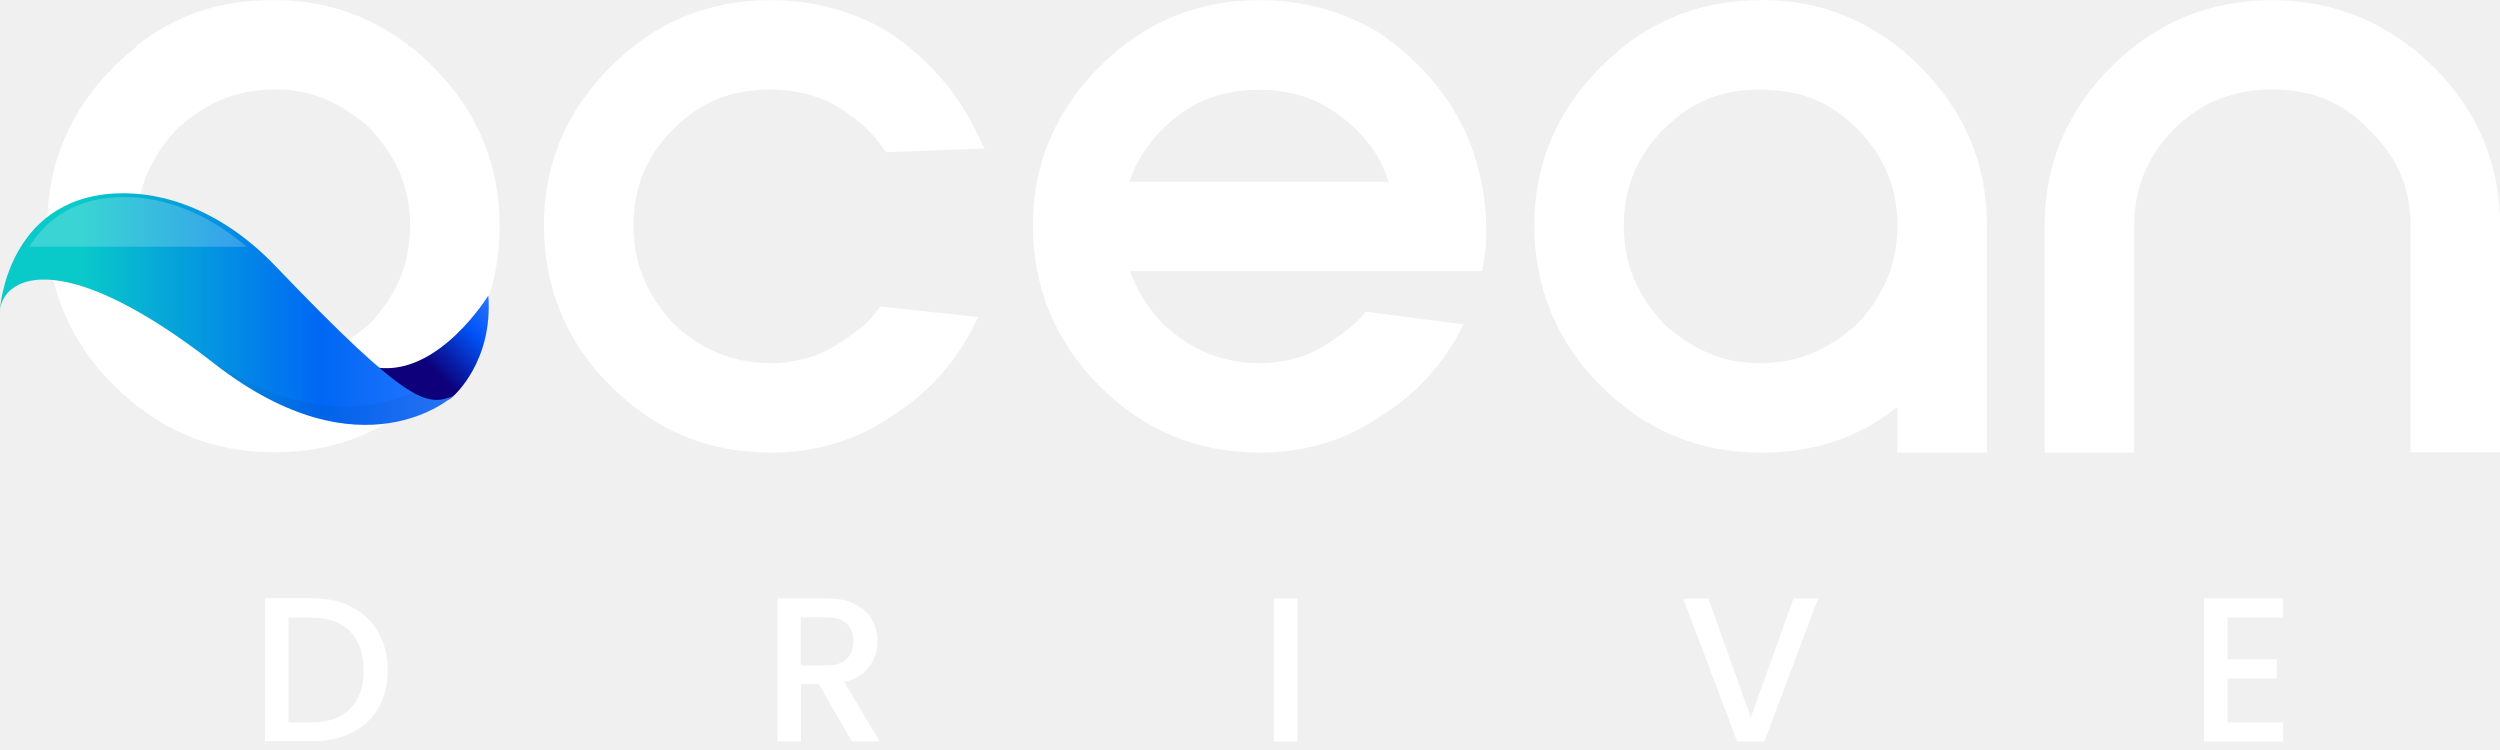
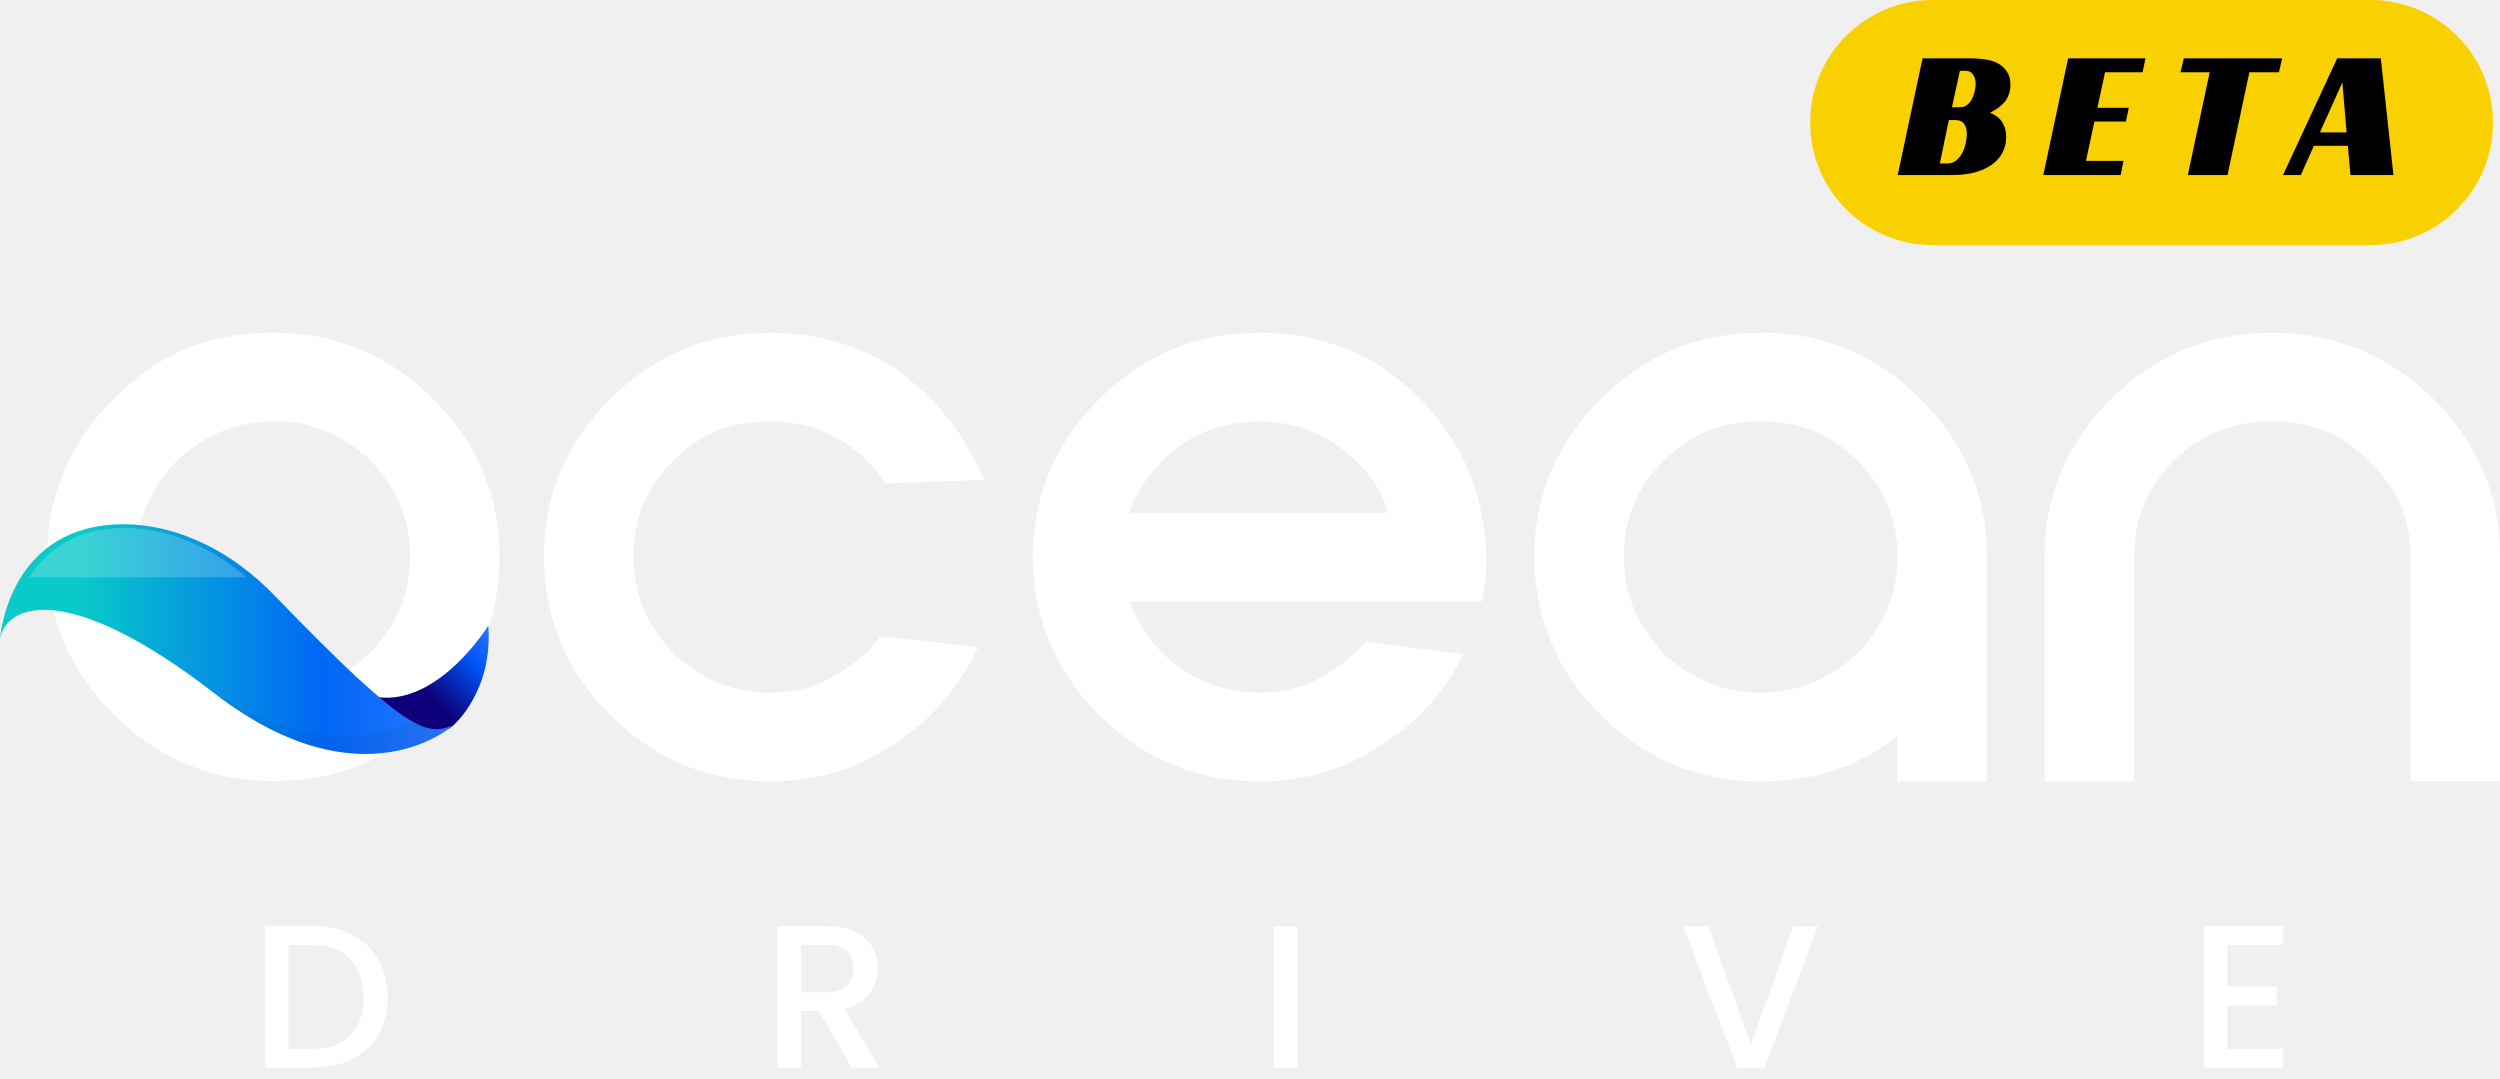
- <svg xmlns="http://www.w3.org/2000/svg" width="60" height="18" viewBox="0 0 60 18" fill="none">
-   <path d="M8.444 14.571C8.72 14.713 8.931 14.913 9.079 15.172C9.228 15.434 9.304 15.738 9.304 16.087C9.304 16.436 9.228 16.739 9.079 16.995C8.931 17.25 8.717 17.447 8.444 17.585C8.171 17.724 7.849 17.789 7.483 17.789H6.36V14.357H7.483C7.849 14.357 8.171 14.426 8.444 14.568V14.571ZM8.406 17.009C8.62 16.791 8.727 16.484 8.727 16.09C8.727 15.697 8.62 15.382 8.406 15.158C8.192 14.934 7.884 14.823 7.483 14.823H6.924V17.337H7.483C7.884 17.337 8.192 17.23 8.406 17.012V17.009Z" fill="white" />
-   <path d="M20.443 17.793L19.652 16.418H19.223V17.793H18.66V14.36H19.845C20.108 14.36 20.332 14.405 20.515 14.498C20.699 14.592 20.833 14.713 20.927 14.868C21.017 15.023 21.061 15.196 21.061 15.386C21.061 15.61 20.996 15.814 20.864 15.997C20.733 16.18 20.533 16.304 20.263 16.37L21.113 17.793H20.443V17.793ZM19.223 15.969H19.845C20.056 15.969 20.215 15.918 20.322 15.81C20.429 15.707 20.481 15.562 20.481 15.386C20.481 15.21 20.429 15.068 20.322 14.968C20.215 14.868 20.056 14.816 19.842 14.816H19.22V15.966L19.223 15.969Z" fill="white" />
-   <path d="M31.136 14.364V17.796H30.573V14.364H31.136Z" fill="white" />
-   <path d="M43.634 14.364L42.345 17.796H41.692L40.397 14.364H41.001L42.02 17.219L43.043 14.364H43.637H43.634Z" fill="white" />
-   <path d="M53.46 14.816V15.824H54.645V16.284H53.46V17.337H54.793V17.796H52.897V14.36H54.793V14.82H53.46V14.816Z" fill="white" />
-   <path d="M11.989 5.393C11.989 4.696 11.865 4.04 11.619 3.429C11.609 3.401 11.598 3.377 11.588 3.349C11.581 3.335 11.578 3.325 11.571 3.311C11.305 2.69 10.914 2.12 10.389 1.599C9.871 1.081 9.308 0.694 8.693 0.428C8.672 0.418 8.651 0.411 8.634 0.4C8.613 0.394 8.593 0.383 8.572 0.376C7.957 0.128 7.294 0.003 6.592 0.003C6.582 0.003 6.571 0.003 6.561 0.003C6.551 0.003 6.54 0.003 6.53 0.003C5.272 0.003 4.205 0.363 3.282 1.098L3.268 1.126C3.085 1.271 2.906 1.426 2.733 1.602C1.672 2.662 1.137 3.94 1.137 5.397C1.137 5.417 1.137 5.435 1.137 5.455C1.137 6.156 1.261 6.812 1.506 7.424C1.517 7.451 1.527 7.475 1.538 7.503C1.544 7.517 1.548 7.527 1.555 7.541C1.821 8.162 2.211 8.729 2.736 9.254C3.255 9.771 3.818 10.158 4.429 10.424C4.45 10.434 4.471 10.441 4.492 10.452C4.512 10.459 4.533 10.466 4.55 10.476C5.165 10.725 5.829 10.852 6.533 10.852C6.544 10.852 6.554 10.852 6.565 10.852C6.575 10.852 6.585 10.852 6.596 10.852C7.853 10.852 8.921 10.493 9.843 9.758L9.857 9.73C10.04 9.585 10.22 9.43 10.393 9.254C11.453 8.194 11.989 6.916 11.989 5.459C11.989 5.438 11.989 5.421 11.989 5.4V5.393ZM9.836 5.642C9.788 6.429 9.498 7.082 8.914 7.724C8.907 7.731 8.904 7.738 8.897 7.745C8.178 8.401 7.456 8.694 6.558 8.701C6.54 8.701 6.523 8.701 6.502 8.701C6.413 8.701 6.323 8.698 6.236 8.691C6.223 8.691 6.209 8.691 6.195 8.687C5.483 8.615 4.851 8.314 4.243 7.758C3.649 7.109 3.351 6.457 3.296 5.676C3.293 5.618 3.289 5.556 3.289 5.493C3.289 5.473 3.289 5.452 3.289 5.431C3.289 5.4 3.289 5.369 3.289 5.338C3.289 5.293 3.293 5.248 3.296 5.207C3.344 4.42 3.635 3.77 4.219 3.125C4.226 3.118 4.229 3.111 4.236 3.104C4.955 2.448 5.677 2.155 6.575 2.148C6.592 2.148 6.609 2.148 6.63 2.148C6.72 2.148 6.81 2.151 6.896 2.158C6.91 2.158 6.924 2.158 6.938 2.161C7.649 2.234 8.282 2.534 8.89 3.09C9.481 3.739 9.781 4.389 9.836 5.172C9.84 5.234 9.843 5.293 9.843 5.355C9.843 5.376 9.843 5.397 9.843 5.414C9.843 5.445 9.843 5.476 9.843 5.511C9.843 5.556 9.84 5.6 9.836 5.642V5.642Z" fill="white" />
-   <path d="M9.053 8.822C10.538 9.026 11.72 7.092 11.72 7.092C11.838 8.677 10.884 9.502 10.884 9.502C10.853 9.53 10.825 9.554 10.794 9.575C10.418 9.71 10.069 9.696 9.053 8.822V8.822Z" fill="url(#paint0_linear_374_52)" />
-   <path d="M10.88 9.502C10.88 9.502 8.703 11.498 5.145 8.728C1.586 5.956 0.128 6.584 0 7.423C0 7.423 0.162 4.792 2.743 4.644C3.956 4.575 5.369 5.089 6.606 6.381C9.836 9.757 10.251 9.751 10.883 9.502H10.88Z" fill="url(#paint1_linear_374_52)" />
-   <path opacity="0.2" d="M0.701 5.921C1.057 5.345 1.682 4.796 2.781 4.734C3.762 4.678 4.885 5.034 5.918 5.921H0.701Z" fill="url(#paint2_linear_374_52)" />
+ <svg xmlns="http://www.w3.org/2000/svg" width="102" height="44" viewBox="0 0 102 44" fill="none">
+   <path d="M14.355 38.134C14.825 38.373 15.183 38.711 15.436 39.147C15.688 39.59 15.818 40.102 15.818 40.69C15.818 41.278 15.688 41.79 15.436 42.221C15.183 42.651 14.819 42.983 14.355 43.216C13.891 43.449 13.345 43.559 12.722 43.559H10.813V37.773H12.722C13.345 37.773 13.891 37.89 14.355 38.129V38.134ZM14.29 42.244C14.655 41.877 14.837 41.359 14.837 40.696C14.837 40.032 14.655 39.502 14.29 39.124C13.926 38.745 13.403 38.559 12.722 38.559H11.771V42.797H12.722C13.403 42.797 13.926 42.616 14.29 42.25V42.244Z" fill="white" />
+   <path d="M34.754 43.564L33.409 41.248H32.681V43.564H31.724V37.778H33.738C34.185 37.778 34.566 37.854 34.878 38.011C35.189 38.168 35.418 38.372 35.577 38.634C35.729 38.896 35.806 39.187 35.806 39.507C35.806 39.886 35.694 40.229 35.471 40.537C35.248 40.846 34.907 41.056 34.449 41.166L35.894 43.564H34.754ZM32.681 40.491H33.738C34.096 40.491 34.367 40.404 34.549 40.223C34.731 40.048 34.819 39.804 34.819 39.507C34.819 39.21 34.731 38.972 34.549 38.803C34.367 38.634 34.096 38.547 33.732 38.547H32.675V40.485L32.681 40.491Z" fill="white" />
+   <path d="M52.933 37.784V43.57H51.976V37.784H52.933Z" fill="white" />
+   <path d="M74.178 37.784L71.987 43.57H70.877L68.674 37.784H69.702L71.435 42.598L73.173 37.784H74.183H74.178Z" fill="white" />
+   <path d="M90.882 38.547V40.246H92.896V41.021H90.882V42.796H93.149V43.57H89.924V37.778H93.149V38.553H90.882V38.547Z" fill="white" />
+   <path d="M20.38 22.662C20.38 21.486 20.169 20.38 19.752 19.349C19.734 19.303 19.716 19.262 19.699 19.216C19.687 19.192 19.681 19.175 19.669 19.152C19.217 18.104 18.553 17.143 17.661 16.265C16.78 15.391 15.822 14.739 14.777 14.291C14.742 14.274 14.706 14.262 14.677 14.245C14.642 14.233 14.607 14.216 14.571 14.204C13.526 13.785 12.398 13.575 11.206 13.575C11.188 13.575 11.171 13.575 11.153 13.575C11.135 13.575 11.118 13.575 11.1 13.575C8.962 13.575 7.147 14.181 5.579 15.42L5.555 15.467C5.244 15.711 4.939 15.973 4.645 16.27C2.842 18.057 1.931 20.211 1.931 22.668C1.931 22.702 1.931 22.732 1.931 22.766C1.931 23.948 2.143 25.054 2.56 26.084C2.577 26.131 2.595 26.172 2.613 26.218C2.624 26.241 2.63 26.259 2.642 26.282C3.094 27.33 3.758 28.285 4.651 29.169C5.532 30.043 6.489 30.695 7.529 31.143C7.564 31.16 7.599 31.172 7.635 31.189C7.67 31.201 7.705 31.213 7.734 31.23C8.78 31.649 9.908 31.864 11.106 31.864C11.123 31.864 11.141 31.864 11.159 31.864C11.176 31.864 11.194 31.864 11.212 31.864C13.35 31.864 15.165 31.259 16.733 30.019L16.756 29.973C17.067 29.728 17.373 29.466 17.667 29.169C19.47 27.382 20.38 25.229 20.38 22.772C20.38 22.737 20.38 22.708 20.38 22.673V22.662ZM16.721 23.081C16.639 24.408 16.145 25.508 15.153 26.591C15.141 26.602 15.135 26.614 15.123 26.626C13.902 27.732 12.674 28.226 11.147 28.238C11.118 28.238 11.088 28.238 11.053 28.238C10.9 28.238 10.748 28.232 10.601 28.221C10.577 28.221 10.554 28.221 10.53 28.215C9.32 28.093 8.245 27.586 7.212 26.649C6.201 25.555 5.696 24.454 5.602 23.139C5.596 23.04 5.591 22.935 5.591 22.83C5.591 22.796 5.591 22.761 5.591 22.726C5.591 22.673 5.591 22.621 5.591 22.569C5.591 22.493 5.596 22.417 5.602 22.347C5.685 21.02 6.178 19.926 7.171 18.837C7.182 18.826 7.188 18.814 7.2 18.802C8.422 17.696 9.649 17.202 11.176 17.19C11.206 17.19 11.235 17.19 11.27 17.19C11.423 17.19 11.576 17.196 11.723 17.207C11.746 17.207 11.77 17.207 11.793 17.213C13.003 17.335 14.078 17.842 15.112 18.779C16.116 19.873 16.627 20.968 16.721 22.289C16.727 22.394 16.733 22.493 16.733 22.598C16.733 22.633 16.733 22.668 16.733 22.697C16.733 22.749 16.733 22.801 16.733 22.86C16.733 22.935 16.727 23.011 16.721 23.081Z" fill="white" />
+   <path d="M15.389 28.442C17.914 28.786 19.923 25.526 19.923 25.526C20.123 28.198 18.502 29.589 18.502 29.589C18.449 29.635 18.402 29.676 18.349 29.711C17.709 29.938 17.116 29.915 15.389 28.442Z" fill="url(#paint0_linear_983_3934)" />
+   <path d="M18.496 29.59C18.496 29.59 14.796 32.954 8.746 28.286C2.696 23.611 0.217 24.671 0 26.085C0 26.085 0.276 21.65 4.664 21.399C6.725 21.283 9.127 22.15 11.23 24.327C16.722 30.02 17.427 30.009 18.502 29.59H18.496Z" fill="url(#paint1_linear_983_3934)" />
+   <path opacity="0.2" d="M1.191 23.554C1.796 22.582 2.859 21.656 4.727 21.551C6.395 21.458 8.304 22.058 10.06 23.554H1.191Z" fill="url(#paint2_linear_983_3934)" />
  <g style="mix-blend-mode:multiply">
-     <path d="M5.072 8.67C7.446 10.234 9.173 9.761 9.902 9.412C10.362 9.671 10.6 9.609 10.884 9.499C10.884 9.499 8.707 11.494 5.148 8.725C5.124 8.704 5.1 8.687 5.072 8.67V8.67Z" fill="#F4F4F4" />
+     <path d="M8.622 28.185C12.657 30.821 15.594 30.024 16.834 29.436C17.615 29.873 18.02 29.768 18.502 29.582C18.502 29.582 14.801 32.946 8.752 28.278C8.71 28.243 8.669 28.214 8.622 28.185Z" fill="#F4F4F4" />
  </g>
-   <path d="M18.516 2.151C19.031 2.151 19.532 2.265 19.96 2.479C20.468 2.762 20.869 3.104 21.149 3.494L21.263 3.653L23.63 3.563L23.381 3.066C22.928 2.165 22.279 1.426 21.38 0.804C20.53 0.28 19.539 0.003 18.516 0.003C16.992 0.003 15.728 0.525 14.653 1.602C13.593 2.662 13.054 3.94 13.054 5.404C13.054 6.868 13.575 8.19 14.653 9.264C15.731 10.338 16.992 10.863 18.516 10.863C19.577 10.863 20.568 10.562 21.38 9.999C22.244 9.471 22.914 8.732 23.381 7.803L23.477 7.61L21.125 7.355L21.073 7.427C20.945 7.613 20.772 7.79 20.579 7.931C20.237 8.18 19.915 8.415 19.521 8.546C19.19 8.656 18.851 8.715 18.516 8.715C17.604 8.715 16.875 8.421 16.167 7.772C15.5 7.044 15.203 6.315 15.203 5.4C15.203 4.485 15.531 3.726 16.156 3.101C16.816 2.441 17.542 2.148 18.516 2.148V2.151Z" fill="white" />
-   <path d="M32.771 7.482C32.647 7.648 32.491 7.8 32.315 7.931C31.977 8.18 31.655 8.415 31.261 8.546C30.93 8.656 30.591 8.715 30.256 8.715C29.34 8.715 28.615 8.421 27.907 7.772C27.523 7.355 27.271 6.947 27.119 6.505H35.57L35.621 6.208C35.649 6.053 35.863 4.647 35.127 3.073L35.121 3.063C34.668 2.161 34.018 1.423 33.12 0.801C32.267 0.28 31.275 0.003 30.252 0.003C28.729 0.003 27.468 0.525 26.39 1.602C25.329 2.662 24.79 3.94 24.79 5.404C24.79 6.868 25.312 8.19 26.39 9.264C27.468 10.338 28.729 10.863 30.252 10.863C31.313 10.863 32.305 10.562 33.117 9.999C33.98 9.471 34.651 8.732 35.117 7.803L35.127 7.783M27.105 4.361C27.26 3.895 27.523 3.474 27.893 3.108C28.553 2.448 29.278 2.155 30.252 2.155C30.767 2.155 31.268 2.268 31.697 2.483C32.205 2.766 32.609 3.111 32.902 3.518C32.916 3.532 33.179 3.857 33.321 4.361H27.102H27.105Z" fill="white" />
-   <path d="M42.286 0.003C40.762 0.003 39.497 0.525 38.423 1.602C37.362 2.662 36.823 3.94 36.823 5.404C36.823 6.868 37.345 8.19 38.423 9.264C39.501 10.338 40.762 10.863 42.286 10.863C43.547 10.863 44.614 10.504 45.537 9.768V10.863H47.686V5.4C47.686 3.94 47.147 2.662 46.086 1.599C45.026 0.539 43.747 0 42.286 0V0.003ZM44.59 7.755C43.865 8.418 43.136 8.715 42.223 8.715C41.367 8.715 40.634 8.411 39.929 7.769C39.266 7.044 38.972 6.315 38.972 5.404C38.972 4.492 39.3 3.729 39.926 3.104C40.586 2.445 41.294 2.151 42.223 2.151C43.212 2.151 43.916 2.434 44.587 3.104C45.209 3.726 45.54 4.523 45.54 5.404C45.54 6.284 45.247 7.04 44.594 7.755H44.59Z" fill="white" />
-   <path d="M58.397 1.602C57.35 0.556 56.013 0.003 54.535 0.003C53.056 0.003 51.746 0.525 50.672 1.602C49.611 2.662 49.072 3.94 49.072 5.404V10.863H51.221V5.4C51.221 4.52 51.55 3.726 52.175 3.101C52.814 2.458 53.588 2.148 54.535 2.148C55.481 2.148 56.245 2.458 56.846 3.111C57.513 3.722 57.852 4.492 57.852 5.397V10.856H60.001V5.4C60.001 3.94 59.462 2.662 58.401 1.599L58.397 1.602Z" fill="white" />
+   <path d="M31.477 17.196C32.352 17.196 33.203 17.388 33.932 17.749C34.795 18.226 35.476 18.802 35.952 19.46L36.146 19.728L40.169 19.577L39.746 18.738C38.977 17.219 37.873 15.973 36.346 14.926C34.901 14.041 33.215 13.575 31.477 13.575C28.886 13.575 26.737 14.454 24.91 16.27C23.107 18.057 22.19 20.211 22.19 22.679C22.19 25.147 23.077 27.377 24.91 29.187C26.742 30.997 28.886 31.882 31.477 31.882C33.28 31.882 34.965 31.376 36.346 30.427C37.814 29.536 38.953 28.291 39.746 26.725L39.911 26.399L35.911 25.968L35.823 26.09C35.606 26.404 35.312 26.701 34.983 26.94C34.401 27.359 33.855 27.755 33.186 27.976C32.622 28.162 32.046 28.261 31.477 28.261C29.926 28.261 28.687 27.767 27.483 26.672C26.349 25.444 25.844 24.216 25.844 22.673C25.844 21.131 26.402 19.85 27.465 18.797C28.587 17.685 29.82 17.19 31.477 17.19V17.196Z" fill="white" />
+   <path d="M55.711 26.183C55.499 26.463 55.235 26.719 54.935 26.94C54.36 27.359 53.814 27.755 53.144 27.976C52.58 28.162 52.005 28.261 51.435 28.261C49.878 28.261 48.645 27.767 47.441 26.672C46.789 25.968 46.36 25.281 46.102 24.536H60.468L60.556 24.035C60.603 23.773 60.968 21.404 59.717 18.75L59.705 18.733C58.935 17.213 57.831 15.968 56.304 14.92C54.853 14.041 53.167 13.575 51.429 13.575C48.839 13.575 46.695 14.454 44.862 16.27C43.059 18.057 42.143 20.211 42.143 22.679C42.143 25.147 43.03 27.377 44.862 29.187C46.695 30.997 48.839 31.882 51.429 31.882C53.232 31.882 54.918 31.376 56.298 30.427C57.766 29.536 58.906 28.291 59.699 26.725L59.717 26.69M46.078 20.921C46.342 20.135 46.789 19.425 47.417 18.808C48.539 17.696 49.773 17.202 51.429 17.202C52.304 17.202 53.156 17.394 53.884 17.755C54.747 18.232 55.435 18.814 55.934 19.501C55.957 19.524 56.404 20.071 56.645 20.921H46.072H46.078Z" fill="white" />
+   <path d="M71.887 13.576C69.296 13.576 67.147 14.455 65.32 16.271C63.517 18.058 62.601 20.212 62.601 22.68C62.601 25.148 63.487 27.377 65.32 29.187C67.153 30.998 69.296 31.882 71.887 31.882C74.031 31.882 75.845 31.277 77.414 30.037V31.882H81.067V22.674C81.067 20.212 80.151 18.058 78.348 16.265C76.544 14.478 74.371 13.57 71.887 13.57V13.576ZM75.804 26.644C74.571 27.761 73.332 28.262 71.781 28.262C70.324 28.262 69.079 27.75 67.881 26.667C66.753 25.445 66.254 24.216 66.254 22.68C66.254 21.143 66.812 19.856 67.875 18.803C68.997 17.691 70.201 17.196 71.781 17.196C73.461 17.196 74.659 17.674 75.798 18.803C76.856 19.851 77.419 21.195 77.419 22.68C77.419 24.164 76.92 25.439 75.81 26.644H75.804Z" fill="white" />
+   <path d="M99.275 16.27C97.495 14.507 95.222 13.575 92.708 13.575C90.195 13.575 87.969 14.454 86.142 16.27C84.339 18.057 83.422 20.211 83.422 22.679V31.882H87.076V22.673C87.076 21.189 87.634 19.85 88.697 18.797C89.783 17.714 91.099 17.19 92.708 17.19C94.318 17.19 95.616 17.714 96.638 18.814C97.771 19.844 98.347 21.142 98.347 22.668V31.87H102V22.673C102 20.211 101.084 18.057 99.281 16.265L99.275 16.27Z" fill="white" />
+   <rect x="73.856" width="27.857" height="10" rx="5" fill="#F9D100" />
+   <path d="M97.653 7.142H95.898L95.793 5.949H94.406L93.873 7.142H93.146L95.358 2.379H97.136L97.653 7.142ZM94.653 5.402H95.741L95.568 3.362L94.653 5.402Z" fill="black" />
+   <path d="M92.983 2.949H91.775L90.883 7.142H89.263L90.155 2.949H88.963L89.098 2.379H93.11L92.983 2.949Z" fill="black" />
+   <path d="M84.38 2.379H87.537L87.417 2.949H85.887L85.572 4.397H86.855L86.735 4.959H85.452L85.107 6.564H86.637L86.525 7.142H83.367L84.38 2.379Z" fill="black" />
+   <path d="M82.025 3.467C82.025 3.612 82.002 3.742 81.957 3.857C81.917 3.972 81.86 4.074 81.785 4.164C81.71 4.254 81.622 4.334 81.522 4.404C81.422 4.474 81.312 4.539 81.192 4.599C81.247 4.619 81.312 4.652 81.387 4.697C81.462 4.737 81.535 4.794 81.605 4.869C81.675 4.944 81.732 5.042 81.777 5.162C81.827 5.277 81.852 5.419 81.852 5.589C81.852 5.814 81.805 6.022 81.71 6.212C81.615 6.402 81.472 6.567 81.282 6.707C81.097 6.842 80.867 6.949 80.592 7.029C80.322 7.104 80.01 7.142 79.655 7.142H77.427L78.44 2.379H80.412C80.607 2.379 80.8 2.394 80.99 2.424C81.185 2.449 81.357 2.502 81.507 2.582C81.662 2.662 81.787 2.774 81.882 2.919C81.977 3.059 82.025 3.242 82.025 3.467ZM79.985 4.374C80.095 4.374 80.187 4.342 80.262 4.277C80.342 4.212 80.407 4.132 80.457 4.037C80.507 3.937 80.545 3.832 80.57 3.722C80.595 3.607 80.607 3.504 80.607 3.414C80.607 3.269 80.572 3.147 80.502 3.047C80.437 2.942 80.332 2.889 80.187 2.889H79.962L79.64 4.374H79.985ZM79.445 6.669C79.595 6.669 79.72 6.627 79.82 6.542C79.92 6.457 80.002 6.352 80.067 6.227C80.132 6.102 80.177 5.972 80.202 5.837C80.232 5.697 80.247 5.574 80.247 5.469C80.247 5.294 80.21 5.157 80.135 5.057C80.065 4.952 79.95 4.899 79.79 4.899H79.512L79.145 6.669H79.445Z" fill="black" />
  <defs>
-     <linearGradient id="paint0_linear_374_52" x1="9.682" y1="9.447" x2="11.878" y2="7.25" gradientUnits="userSpaceOnUse">
+     <linearGradient id="paint0_linear_983_3934" x1="16.458" y1="29.496" x2="20.16" y2="25.76" gradientUnits="userSpaceOnUse">
      <stop offset="0.29" stop-color="#0D007A" />
      <stop offset="0.71" stop-color="#0052F5" />
      <stop offset="1" stop-color="#2A77FF" />
    </linearGradient>
-     <linearGradient id="paint1_linear_374_52" x1="0" y1="7.416" x2="10.88" y2="7.416" gradientUnits="userSpaceOnUse">
+     <linearGradient id="paint1_linear_983_3934" x1="0" y1="26.074" x2="18.496" y2="26.074" gradientUnits="userSpaceOnUse">
      <stop offset="0.18" stop-color="#09C9C9" />
      <stop offset="0.71" stop-color="#0067F5" />
      <stop offset="1" stop-color="#2A77FF" />
    </linearGradient>
-     <linearGradient id="paint2_linear_374_52" x1="-0.217" y1="5.921" x2="-0.217" y2="4.73" gradientUnits="userSpaceOnUse">
+     <linearGradient id="paint2_linear_983_3934" x1="-0.37" y1="23.554" x2="-0.37" y2="21.546" gradientUnits="userSpaceOnUse">
      <stop offset="0.45" stop-color="white" />
      <stop offset="1" stop-color="white" />
    </linearGradient>
  </defs>
</svg>
